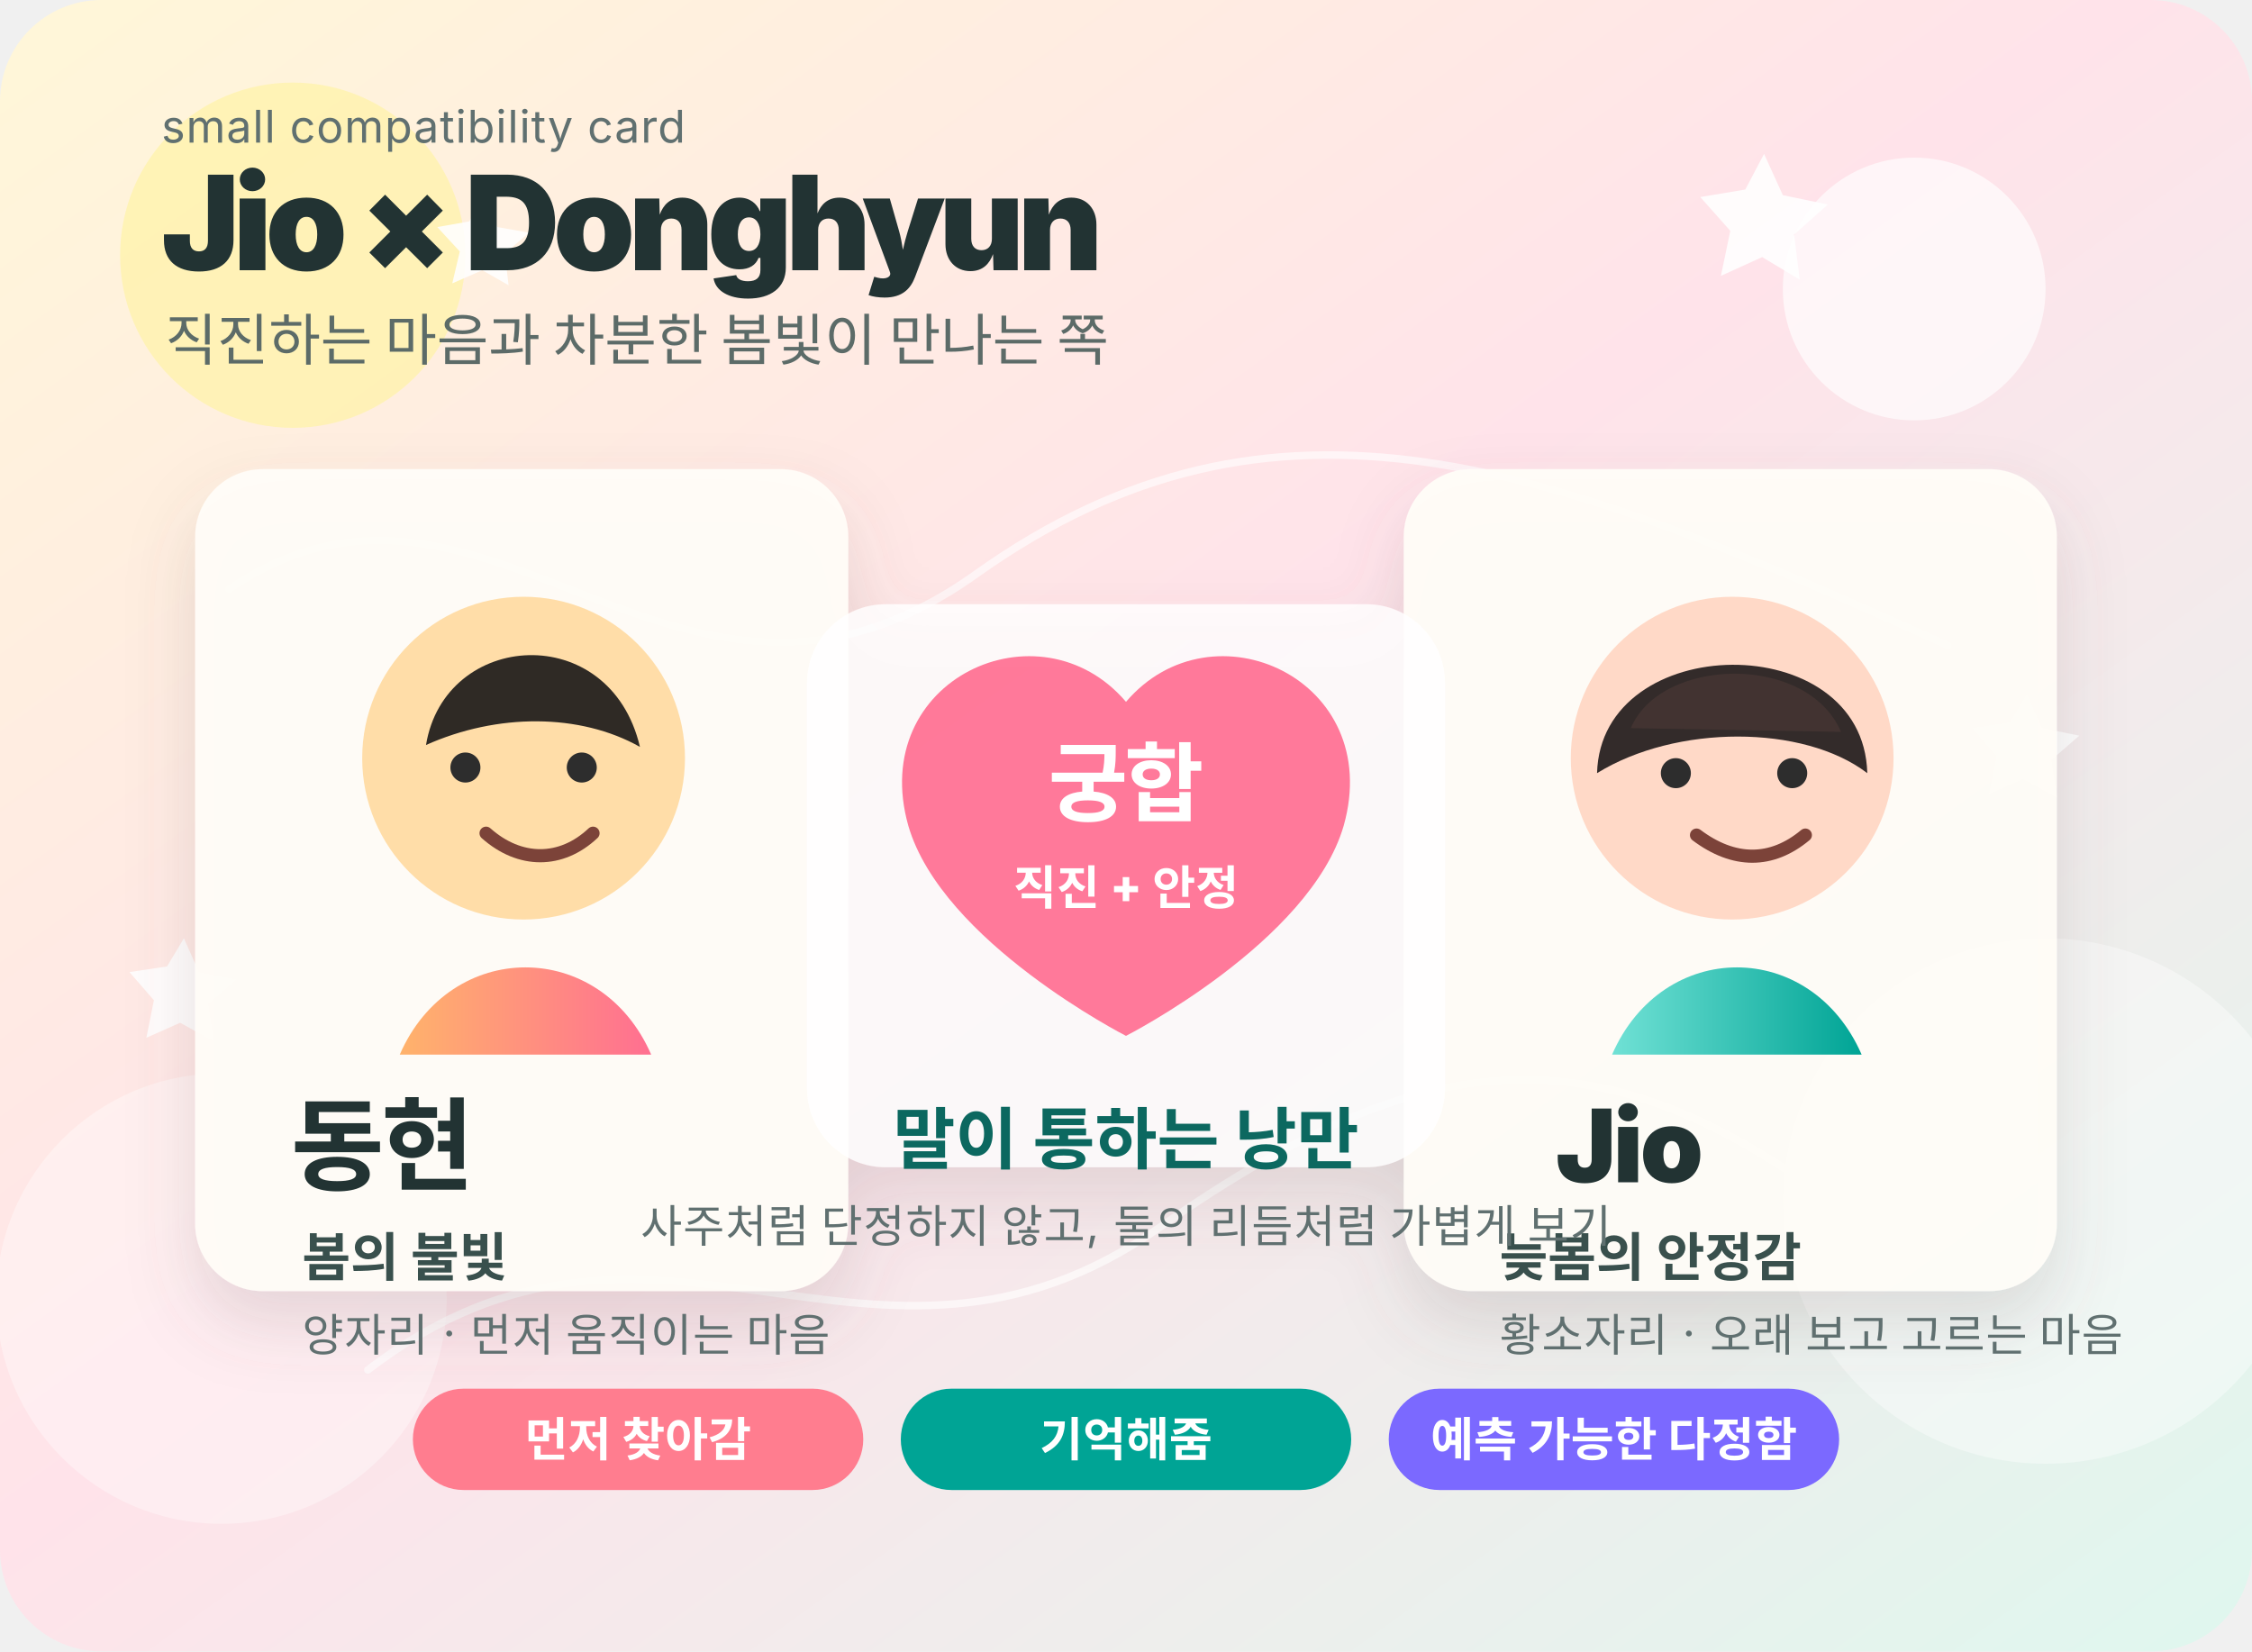
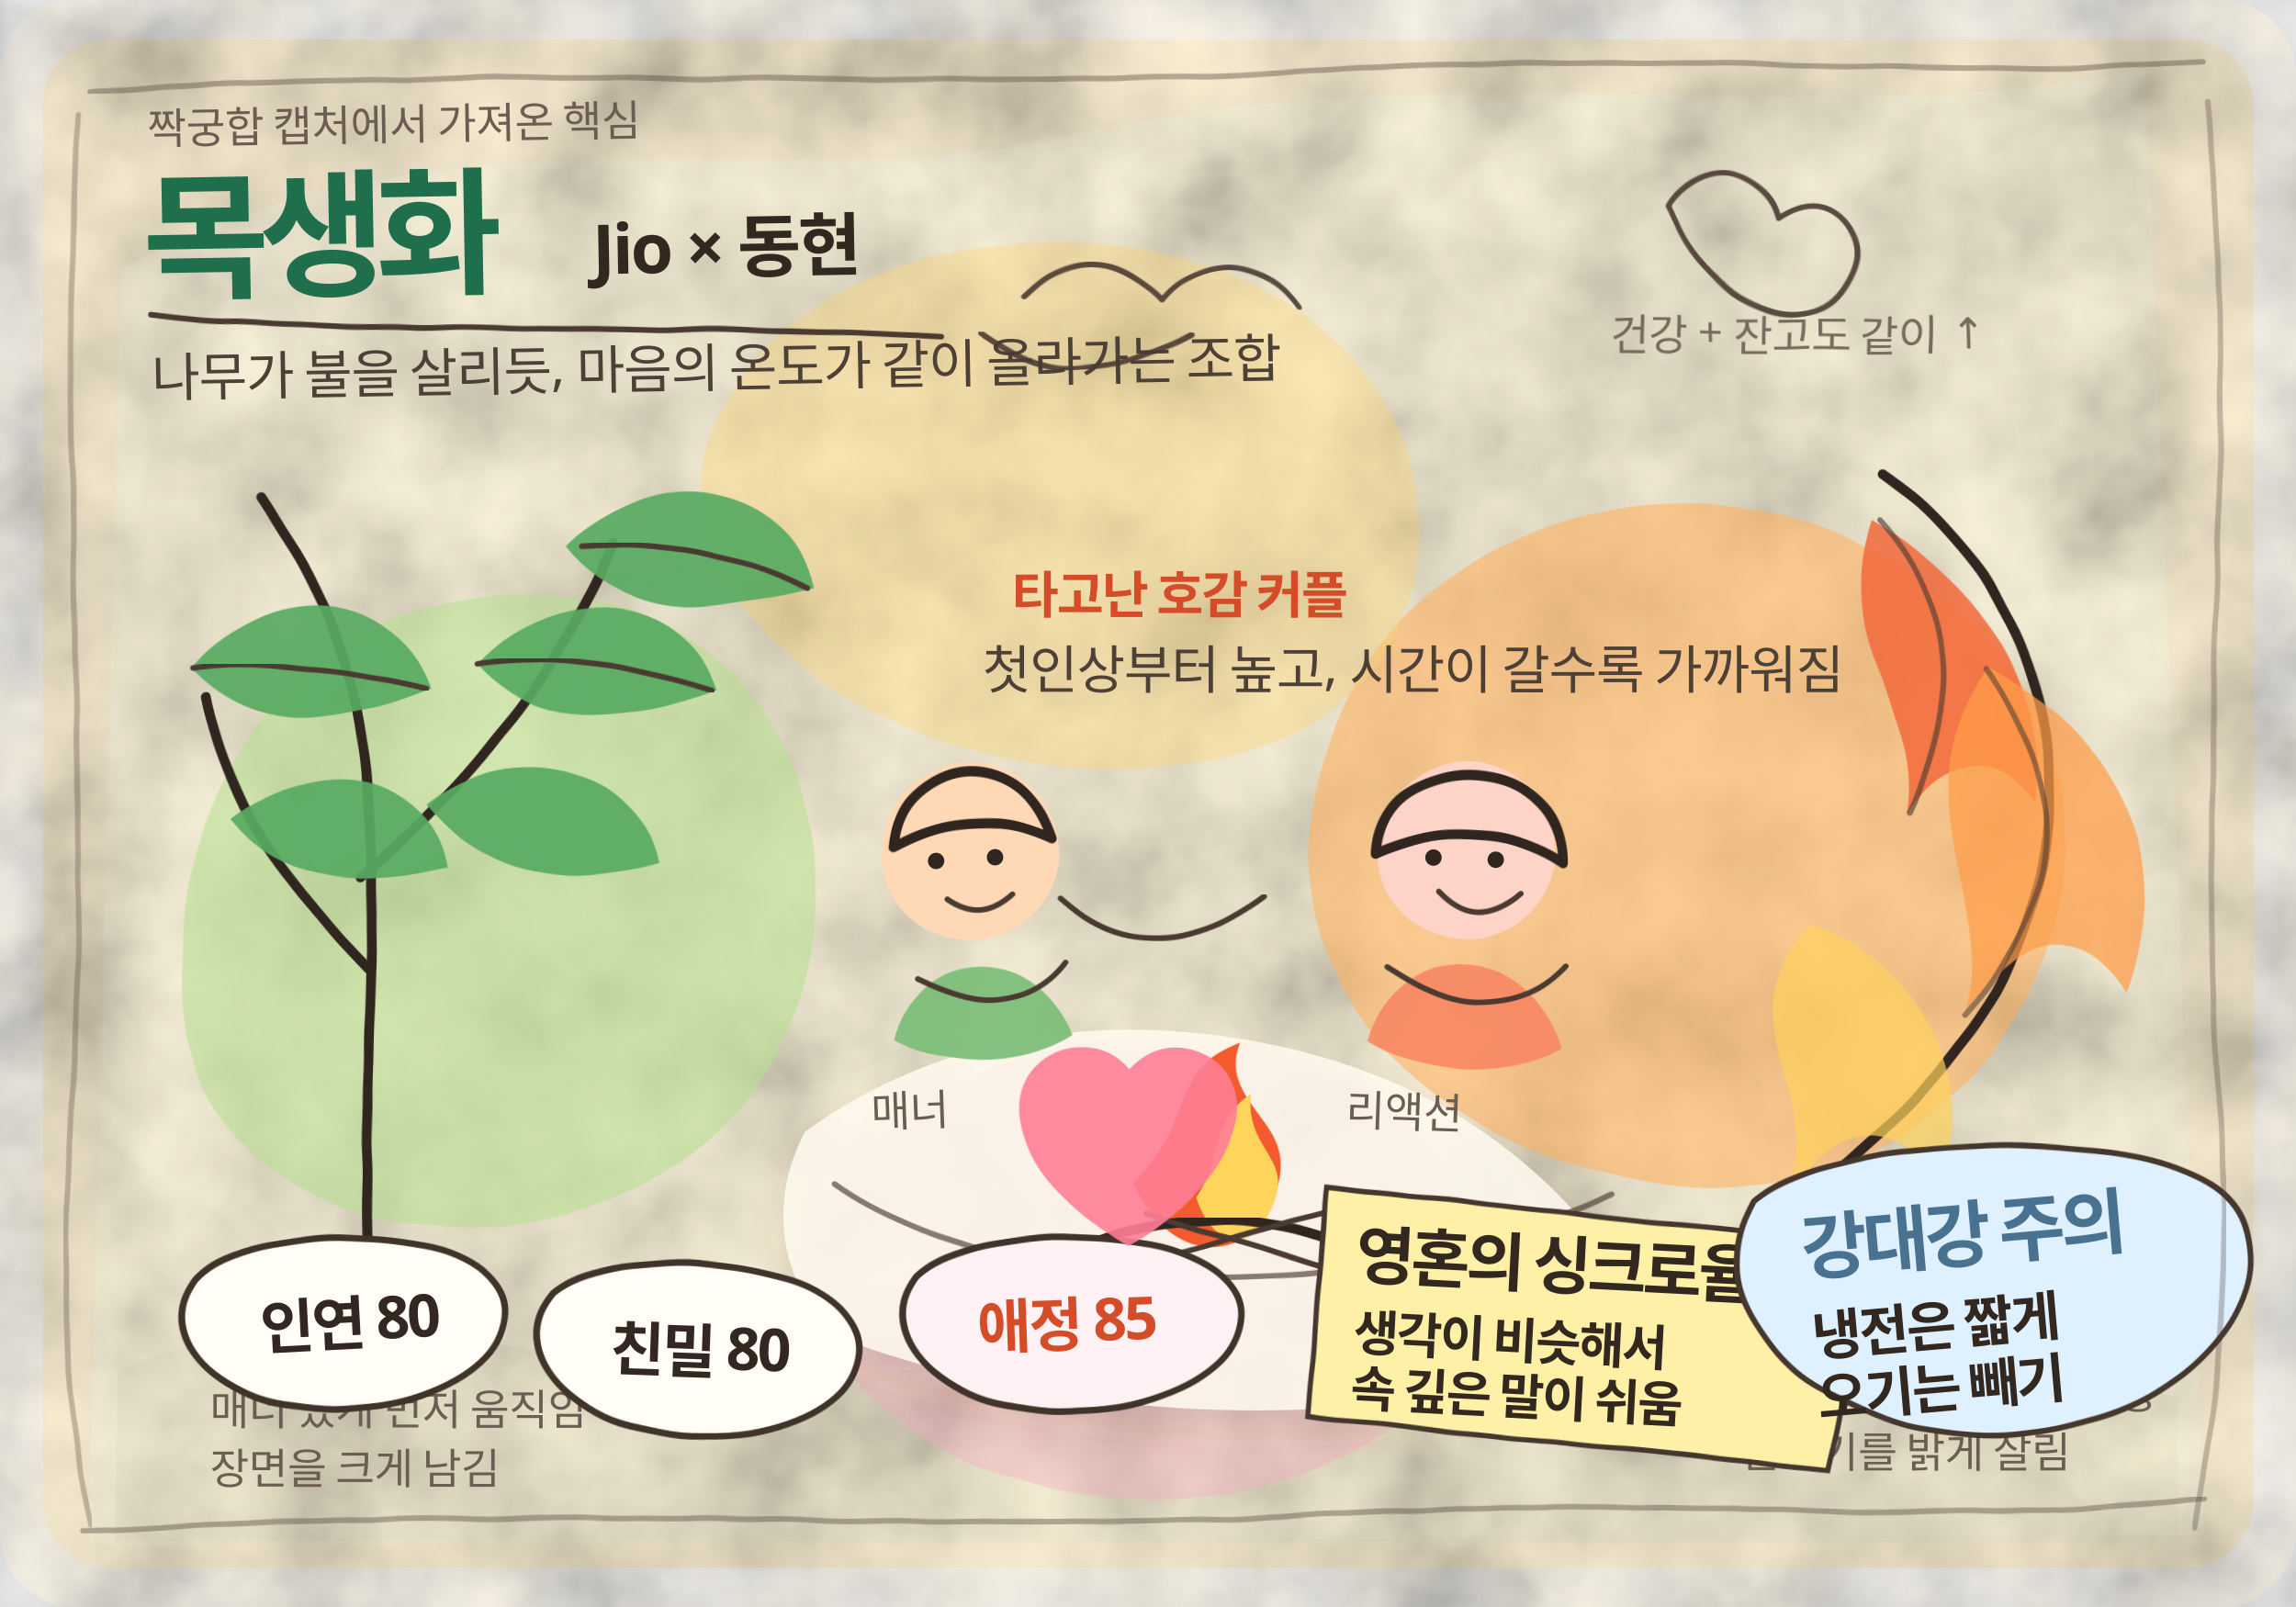
- <svg xmlns="http://www.w3.org/2000/svg" viewBox="0 0 1200 880" role="img" aria-labelledby="title desc">
+ <svg xmlns="http://www.w3.org/2000/svg" viewBox="0 0 1400 980" role="img" aria-labelledby="title desc">
  <defs>
-     <linearGradient id="sky" x1="0" x2="1" y1="0" y2="1">
-       <stop offset="0" stop-color="#fff7d8" />
-       <stop offset="0.47" stop-color="#ffe3ea" />
-       <stop offset="1" stop-color="#dff7ee" />
-     </linearGradient>
-     <linearGradient id="mint" x1="0" x2="1">
-       <stop offset="0" stop-color="#70e1d5" />
-       <stop offset="1" stop-color="#00a495" />
-     </linearGradient>
-     <linearGradient id="coral" x1="0" x2="1">
-       <stop offset="0" stop-color="#ffb36b" />
-       <stop offset="1" stop-color="#ff6f91" />
-     </linearGradient>
-     <filter id="softShadow" x="-20%" y="-20%" width="140%" height="140%">
-       <feDropShadow dx="0" dy="18" stdDeviation="18" flood-color="#725a61" flood-opacity="0.18" />
+     <filter id="paper" x="-8%" y="-8%" width="116%" height="116%">
+       <feTurbulence type="fractalNoise" baseFrequency="0.012" numOctaves="4" seed="19" result="noise" />
+       <feColorMatrix in="noise" type="saturate" values="0" result="grain" />
+       <feBlend in="SourceGraphic" in2="grain" mode="multiply" />
+     </filter>
+     <filter id="rough" x="-5%" y="-5%" width="110%" height="110%">
+       <feTurbulence type="fractalNoise" baseFrequency="0.018" numOctaves="2" seed="7" result="turb" />
+       <feDisplacementMap in="SourceGraphic" in2="turb" scale="3.2" xChannelSelector="R" yChannelSelector="G" />
+     </filter>
+     <filter id="shadow" x="-20%" y="-20%" width="140%" height="140%">
+       <feDropShadow dx="0" dy="14" stdDeviation="15" flood-color="#5f412b" flood-opacity="0.16" />
    </filter>
    <style>
-       text { font-family: -apple-system, BlinkMacSystemFont, "Apple SD Gothic Neo", "Pretendard", "Noto Sans KR", sans-serif; fill: #233; }
-       .tiny { font-size: 24px; fill: #607070; letter-spacing: .02em; }
-       .label { font-size: 28px; font-weight: 800; fill: #39504d; }
-       .name { font-size: 54px; font-weight: 900; letter-spacing: -.03em; }
-       .soft { font-size: 30px; fill: #5c6b68; }
-       .keyword { font-size: 36px; font-weight: 900; fill: #0c6860; }
-       .badgeText { font-size: 25px; font-weight: 800; fill: #fff; }
+       text { font-family: "Nanum Pen Script", "Apple SD Gothic Neo", "Pretendard", "Noto Sans KR", sans-serif; fill: #32281f; }
+       .pen { fill: none; stroke: #30251f; stroke-width: 6; stroke-linecap: round; stroke-linejoin: round; filter: url(#rough); }
+       .thin { fill: none; stroke: #4a3a31; stroke-width: 3.4; stroke-linecap: round; stroke-linejoin: round; filter: url(#rough); }
+       .wash { opacity: .82; filter: url(#rough); }
+       .tiny { font-size: 26px; fill: #6b5d52; letter-spacing: -.01em; }
+       .small { font-size: 32px; fill: #4c4037; letter-spacing: -.02em; }
+       .mid { font-size: 42px; font-weight: 800; letter-spacing: -.04em; }
+       .big { font-size: 84px; font-weight: 900; letter-spacing: -.075em; }
+       .tag { font-size: 30px; font-weight: 800; letter-spacing: -.035em; }
+       .score { font-size: 36px; font-weight: 900; letter-spacing: -.045em; }
+       .note { font-size: 31px; font-weight: 800; letter-spacing: -.035em; }
+       .label { font-size: 39px; font-weight: 950; letter-spacing: -.055em; }
+       .subnote { font-size: 30px; font-weight: 800; letter-spacing: -.04em; }
+       .warningLabel { font-size: 44px; font-weight: 950; letter-spacing: -.06em; }
+       .warningSub { font-size: 33px; font-weight: 850; letter-spacing: -.045em; }
+       .white { fill: #fffdf7; }
+       .green { fill: #1f6f4c; }
+       .fire { fill: #d44d28; }
+       .blue { fill: #48728f; }
    </style>
  </defs>
-   <rect width="1200" height="880" rx="54" fill="url(#sky)" />
-   <circle cx="156" cy="136" r="92" fill="#fff3a8" opacity=".72" />
-   <circle cx="1020" cy="154" r="70" fill="#ffffff" opacity=".66" />
-   <circle cx="1090" cy="640" r="140" fill="#ffffff" opacity=".38" />
-   <circle cx="118" cy="692" r="120" fill="#ffffff" opacity=".34" />
-   <g opacity=".62" stroke="#fff" stroke-width="4" stroke-linecap="round">
-     <path d="M122 314 C260 220 360 420 520 306 S826 248 1038 344" fill="none" />
-     <path d="M196 730 C350 612 464 762 618 654 S870 546 1018 674" fill="none" />
+   <rect width="1400" height="980" rx="46" fill="#fff8e8" />
+   <g filter="url(#paper)">
+     <rect x="26" y="24" width="1348" height="932" rx="40" fill="#fff3d7" />
+     <path d="M74 164 C278 54 480 124 658 82 C886 28 1120 84 1308 42 L1344 936 L54 942 Z" fill="#fff7df" opacity=".9" />
+     <path d="M72 836 C244 760 415 884 600 824 C806 756 1047 778 1328 852 L1328 940 L70 940 Z" fill="#f6efd6" opacity=".65" />
  </g>
-   <g fill="#fff" opacity=".88">
-     <path d="M940 82 l10 22 24 5 -18 16 3 24 -20 -12 -22 10 5 -24 -16 -18 24 -4z" />
-     <path d="M258 105 l7 16 17 3 -13 11 2 17 -14 -8 -16 7 4 -17 -12 -13 17 -3z" />
-     <path d="M1080 370 l8 18 20 4 -15 13 3 20 -18 -10 -18 8 4 -20 -13 -15 20 -3z" />
-     <path d="M98 500 l8 18 20 4 -15 13 3 20 -18 -10 -18 8 4 -20 -13 -15 20 -3z" />
+   <g class="wash">
+     <path d="M111 604 C104 455 208 344 355 365 C486 384 531 535 472 646 C415 751 251 782 159 708 C126 681 113 648 111 604Z" fill="#b8df93" opacity=".72" />
+     <path d="M842 392 C948 268 1139 284 1228 411 C1314 533 1214 721 1058 724 C905 727 780 620 800 500 C806 461 819 421 842 392Z" fill="#ffb15f" opacity=".7" />
+     <path d="M464 216 C536 132 723 122 812 206 C907 296 872 435 746 462 C620 490 457 430 429 319 C421 284 435 248 464 216Z" fill="#ffd36b" opacity=".42" />
+     <path d="M538 696 C604 626 744 608 837 668 C936 732 914 858 792 900 C671 941 516 890 498 792 C492 756 510 724 538 696Z" fill="#f7a7c0" opacity=".45" />
  </g>
-   <g transform="translate(86 76)">
-     <text class="tiny" x="0" y="0">small compatibility card</text>
-     <text x="0" y="68" style="font-size:70px;font-weight:950;letter-spacing:-.05em;">Jio × Donghyun</text>
-     <text class="soft" x="2" y="116">직진하는 마음과 차분한 봄빛이 만나는 쪽</text>
+   <g transform="translate(86 88) rotate(-1)">
+     <text class="tiny" x="4" y="0">짝궁합 캡처에서 가져온 핵심</text>
+     <text class="big green" x="0" y="88">목생화</text>
+     <text class="mid" x="274" y="84">Jio × 동현</text>
+     <path class="thin" d="M4 104 C160 122 312 112 486 126" stroke="#f7b233" />
+     <text class="small" x="4" y="154">나무가 불을 살리듯, 마음의 온도가 같이 올라가는 조합</text>
  </g>
-   <g filter="url(#softShadow)">
-     <rect x="104" y="250" width="348" height="438" rx="36" fill="#fffdf8" opacity=".95" />
-     <rect x="748" y="250" width="348" height="438" rx="36" fill="#fffdf8" opacity=".95" />
-     <rect x="430" y="322" width="340" height="300" rx="42" fill="#ffffff" opacity=".82" />
+   <g transform="translate(102 255)">
+     <path class="pen" d="M122 506 C119 398 133 290 117 186 C109 136 88 92 57 48" />
+     <path class="pen" d="M118 280 C183 224 238 160 272 76" />
+     <path class="pen" d="M123 336 C78 290 38 240 24 170" />
+     <g fill="#58aa62" opacity=".92" filter="url(#rough)">
+       <path d="M243 78 C297 26 378 37 394 104 C320 121 279 121 243 78Z" />
+       <path d="M189 150 C240 99 315 104 335 166 C270 188 222 188 189 150Z" />
+       <path d="M15 152 C61 98 139 102 161 165 C96 190 49 190 15 152Z" />
+       <path d="M39 244 C92 203 158 216 171 274 C111 288 68 281 39 244Z" />
+       <path d="M158 236 C211 194 286 210 300 272 C236 286 191 278 158 236Z" />
+     </g>
+     <path class="thin" d="M253 78 C301 75 346 82 390 104" />
+     <path class="thin" d="M189 150 C240 144 283 150 332 166" />
+     <path class="thin" d="M16 152 C63 148 110 153 158 165" />
+     <text class="tag green" x="26" y="570">동현 木</text>
+     <text class="tiny" x="26" y="614">매너 있게 먼저 움직임</text>
+     <text class="tiny" x="26" y="650">장면을 크게 남김</text>
  </g>
-   <g transform="translate(165 294)">
-     <circle cx="114" cy="110" r="86" fill="#ffdda8" />
-     <path d="M62 103 C72 42 160 36 176 104 C144 86 100 86 62 103Z" fill="#2f2a25" />
-     <circle cx="83" cy="115" r="8" fill="#2d2d2d" />
-     <circle cx="145" cy="115" r="8" fill="#2d2d2d" />
-     <path d="M94 150 C112 166 134 166 151 150" fill="none" stroke="#7c4339" stroke-width="7" stroke-linecap="round" />
-     <path d="M48 268 C75 206 155 206 182 268" fill="url(#coral)" />
-     <text class="name" x="-10" y="336">동현</text>
-     <text class="label" x="-4" y="386">봄의 불빛</text>
-     <text class="tiny" x="-4" y="426">양자리 · 먼저 움직이는 마음</text>
+   <g transform="translate(445 262)" filter="url(#shadow)">
+     <path d="M46 428 C116 378 203 355 308 371 C430 390 511 451 566 548 C441 610 247 615 84 560 C40 545 16 484 46 428Z" fill="#fffaf0" opacity=".84" />
  </g>
-   <g transform="translate(811 294)">
-     <circle cx="112" cy="110" r="86" fill="#ffd9c7" />
-     <path d="M40 118 C42 42 182 40 184 118 C150 92 82 92 40 118Z" fill="#332b2a" />
-     <path d="M58 94 C74 56 152 54 170 96" fill="#4f3a36" opacity=".55" />
-     <circle cx="82" cy="118" r="8" fill="#2d2d2d" />
-     <circle cx="144" cy="118" r="8" fill="#2d2d2d" />
-     <path d="M93 151 C113 166 133 166 151 151" fill="none" stroke="#7c4339" stroke-width="7" stroke-linecap="round" />
-     <path d="M48 268 C75 206 154 206 181 268" fill="url(#mint)" />
-     <text class="name" x="18" y="336">Jio</text>
-     <text class="label" x="-12" y="386">늦봄의 안정감</text>
-     <text class="tiny" x="-12" y="426">황소자리 · 오래 보고 고르는 마음</text>
+   <g transform="translate(435 250)">
+     <path class="thin" d="M74 472 C182 548 408 546 548 478" stroke="#8a715b" opacity=".65" />
+     <g transform="translate(78 196) rotate(-2)">
+       <circle cx="76" cy="76" r="54" fill="#ffd9b5" filter="url(#rough)" />
+       <path class="pen" d="M29 72 C34 18 110 8 126 70 C96 54 63 55 29 72Z" />
+       <circle cx="55" cy="81" r="5" fill="#30251f" />
+       <circle cx="91" cy="80" r="5" fill="#30251f" />
+       <path class="thin" d="M61 105 C74 115 89 114 101 103" />
+       <path d="M26 190 C43 132 113 130 134 190 C111 207 56 207 26 190Z" fill="#7bbd77" opacity=".92" filter="url(#rough)" />
+       <path class="thin" d="M41 153 C82 174 112 170 132 145" />
+       <text class="tiny" x="10" y="242">매너</text>
+     </g>
+     <g transform="translate(384 188) rotate(2)">
+       <circle cx="78" cy="78" r="54" fill="#ffd4c8" filter="url(#rough)" />
+       <path class="pen" d="M23 82 C20 18 136 12 137 84 C100 62 62 63 23 82Z" />
+       <circle cx="58" cy="83" r="5" fill="#30251f" />
+       <circle cx="96" cy="83" r="5" fill="#30251f" />
+       <path class="thin" d="M62 104 C78 120 96 119 112 103" />
+       <path d="M22 197 C39 132 116 128 140 197 C112 216 55 215 22 197Z" fill="#f88964" opacity=".94" filter="url(#rough)" />
+       <path class="thin" d="M32 151 C74 178 116 176 141 146" />
+       <text class="tiny" x="10" y="248">리액션</text>
+     </g>
+     <g transform="translate(256 386)">
+       <path d="M0 86 C40 44 20 18 65 0 C52 42 104 45 86 94 C70 139 21 131 0 86Z" fill="#f35a2e" filter="url(#rough)" />
+       <path d="M39 94 C56 68 46 47 72 31 C67 64 101 70 83 104 C68 132 47 120 39 94Z" fill="#ffd45b" filter="url(#rough)" />
+       <path class="pen" d="M-30 124 C24 102 78 103 132 124" stroke="#6b4a30" />
+       <path class="thin" d="M-6 137 L118 103" stroke="#6b4a30" />
+       <path class="thin" d="M8 104 L125 139" stroke="#6b4a30" />
+     </g>
+     <path class="thin" d="M212 298 C250 331 296 330 336 297" stroke="#d44d28" />
+     <text class="note fire" x="182" y="124">타고난 호감 커플</text>
+     <text class="small" x="164" y="170">첫인상부터 높고, 시간이 갈수록 가까워짐</text>
  </g>
-   <g transform="translate(600 398)" text-anchor="middle">
-     <path d="M0 -24 C-46 -78 -138 -36 -116 42 C-98 104 0 154 0 154 C0 154 98 104 116 42 C138 -36 46 -78 0 -24Z" fill="#ff6f91" opacity=".92" />
-     <text x="0" y="36" style="font-size:46px;font-weight:950;fill:#fff;letter-spacing:-.04em;">궁합</text>
-     <text x="0" y="84" class="badgeText">직진 + 안정</text>
+   <g transform="translate(944 245)">
+     <path class="pen" d="M170 474 C260 402 308 322 306 231 C305 152 260 82 204 44" stroke="#a5502b" />
+     <g filter="url(#rough)">
+       <path d="M198 72 C258 109 307 167 297 245 C273 208 238 218 218 252 C230 178 169 153 198 72Z" fill="#f26b3c" opacity=".86" />
+       <path d="M268 162 C348 202 384 282 352 360 C324 312 282 330 254 373 C274 292 211 248 268 162Z" fill="#ff9d48" opacity=".72" />
+       <path d="M160 318 C226 344 263 409 238 478 C213 432 174 441 146 484 C168 410 106 380 160 318Z" fill="#ffd15c" opacity=".7" />
+     </g>
+     <path class="thin" d="M203 72 C249 128 252 178 220 251" stroke="#7a3c27" opacity=".62" />
+     <path class="thin" d="M267 163 C317 236 320 295 254 374" stroke="#7a3c27" opacity=".55" />
+     <text class="tag fire" x="118" y="570">Jio 火</text>
+     <text class="tiny" x="118" y="614">작은 것에도 따뜻한 반응</text>
+     <text class="tiny" x="118" y="650">분위기를 밝게 살림</text>
  </g>
-   <g transform="translate(220 740)">
-     <rect x="0" y="0" width="240" height="54" rx="27" fill="#ff7d8f" />
-     <text class="badgeText" x="120" y="36" text-anchor="middle">먼저 찾아감</text>
+   <g transform="translate(118 760)">
+     <g transform="rotate(-3)">
+       <path d="M0 20 C30 -10 145 -5 176 24 C207 54 176 101 94 104 C24 107 -32 61 0 20Z" fill="#fffdf5" stroke="#40332a" stroke-width="4" filter="url(#rough)" />
+       <text class="score" x="38" y="65">인연 80</text>
+     </g>
+     <g transform="translate(220 8) rotate(2)">
+       <path d="M0 20 C32 -8 143 -7 176 24 C207 55 177 102 94 105 C22 107 -31 61 0 20Z" fill="#fffdf5" stroke="#40332a" stroke-width="4" filter="url(#rough)" />
+       <text class="score" x="36" y="66">친밀 80</text>
+     </g>
+     <g transform="translate(440 -2) rotate(-2)">
+       <path d="M0 20 C32 -8 147 -7 184 24 C219 55 185 104 98 106 C23 109 -31 60 0 20Z" fill="#fff1f4" stroke="#40332a" stroke-width="4" filter="url(#rough)" />
+       <text class="score fire" x="36" y="66">애정 85</text>
+     </g>
  </g>
-   <g transform="translate(480 740)">
-     <rect x="0" y="0" width="240" height="54" rx="27" fill="#00a495" />
-     <text class="badgeText" x="120" y="36" text-anchor="middle">기억해줌</text>
+   <g transform="translate(805 724)">
+     <g transform="rotate(3)">
+       <path d="M4 0 L340 18 L318 156 L0 140 Z" fill="#fff0a8" stroke="#45372d" stroke-width="3.2" filter="url(#rough)" />
+       <text class="label" x="24" y="54">영혼의 싱크로율</text>
+       <text class="subnote" x="25" y="98">생각이 비슷해서</text>
+       <text class="subnote" x="25" y="132">속 깊은 말이 쉬움</text>
+     </g>
  </g>
-   <g transform="translate(740 740)">
-     <rect x="0" y="0" width="240" height="54" rx="27" fill="#7b69ff" />
-     <text class="badgeText" x="120" y="36" text-anchor="middle">예측 가능한 다정함</text>
+   <g transform="translate(1068 714)">
+     <g transform="rotate(-5)">
+       <path d="M0 18 C54 -18 238 -8 284 38 C324 78 282 170 154 174 C54 178 -52 96 0 18Z" fill="#dff0ff" stroke="#45372d" stroke-width="3.5" filter="url(#rough)" />
+       <text class="warningLabel blue" x="26" y="66">강대강 주의</text>
+       <text class="warningSub" x="28" y="116">냉전은 짧게</text>
+       <text class="warningSub" x="28" y="154">오기는 빼기</text>
+     </g>
  </g>
-   <g transform="translate(472 620)" text-anchor="middle">
-     <text class="keyword" x="128" y="0">말이 통하는 낭만</text>
-     <text class="tiny" x="128" y="42">사주처럼 단정하지 않고, 둘의 리듬처럼 가볍게 보기</text>
+   <g opacity=".9" filter="url(#rough)">
+     <path d="M688 652 C662 621 608 646 624 692 C638 733 688 760 688 760 C688 760 738 733 752 692 C768 646 714 621 688 652Z" fill="#ff7e95" />
+     <path class="thin" d="M624 182 C652 154 684 154 708 184 C734 154 770 157 792 187" stroke="#f38a48" />
+     <path class="thin" d="M598 204 C632 231 684 230 727 204" stroke="#f38a48" />
+     <path class="thin" d="M1017 126 C1036 96 1074 99 1085 133 C1114 113 1144 138 1128 170 C1110 204 1057 205 1017 126Z" stroke="#d44d28" fill="none" />
+     <text class="tiny" x="982" y="214">건강 + 잔고도 같이 ↑</text>
  </g>
+   <path class="thin" d="M55 56 C328 37 562 58 831 42 C1037 30 1191 50 1343 37" opacity=".38" />
+   <path class="thin" d="M50 934 C342 915 575 937 816 923 C1021 911 1160 932 1344 914" opacity=".38" />
+   <path class="thin" d="M48 70 C34 274 58 491 42 701 C35 806 45 880 55 930" opacity=".3" />
+   <path class="thin" d="M1346 62 C1368 280 1336 457 1354 684 C1362 801 1346 880 1338 932" opacity=".3" />
</svg>
